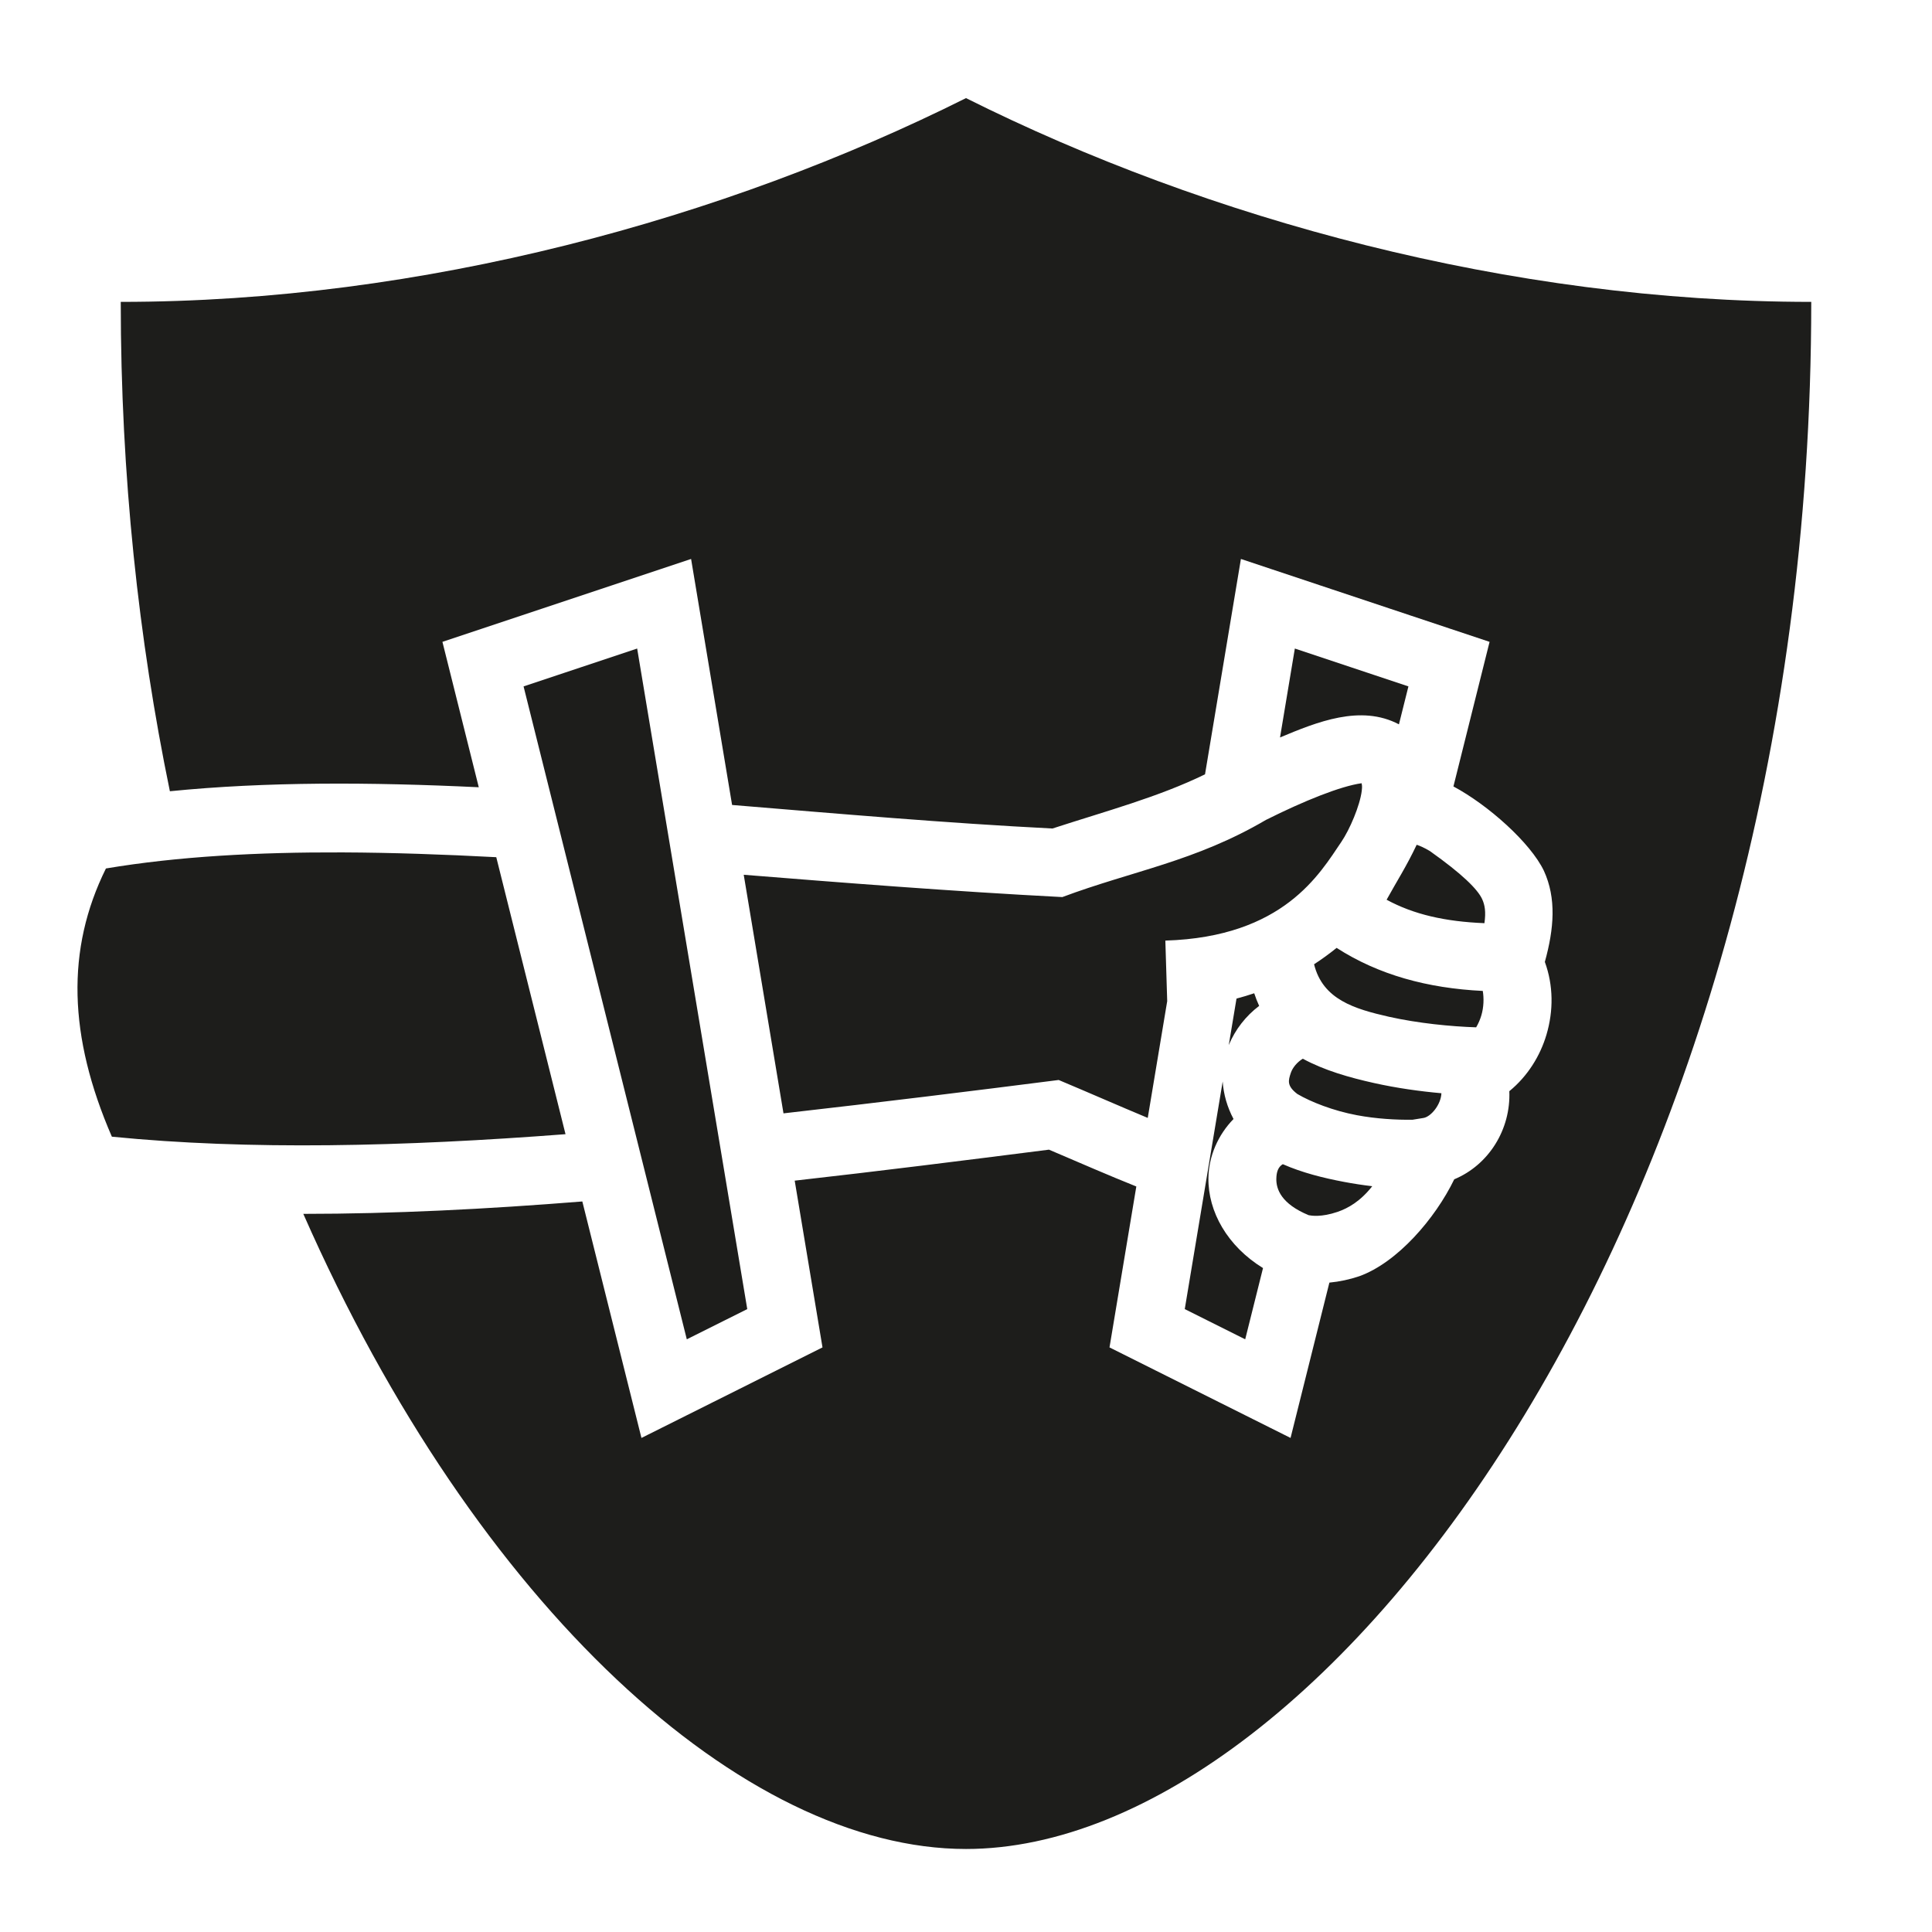
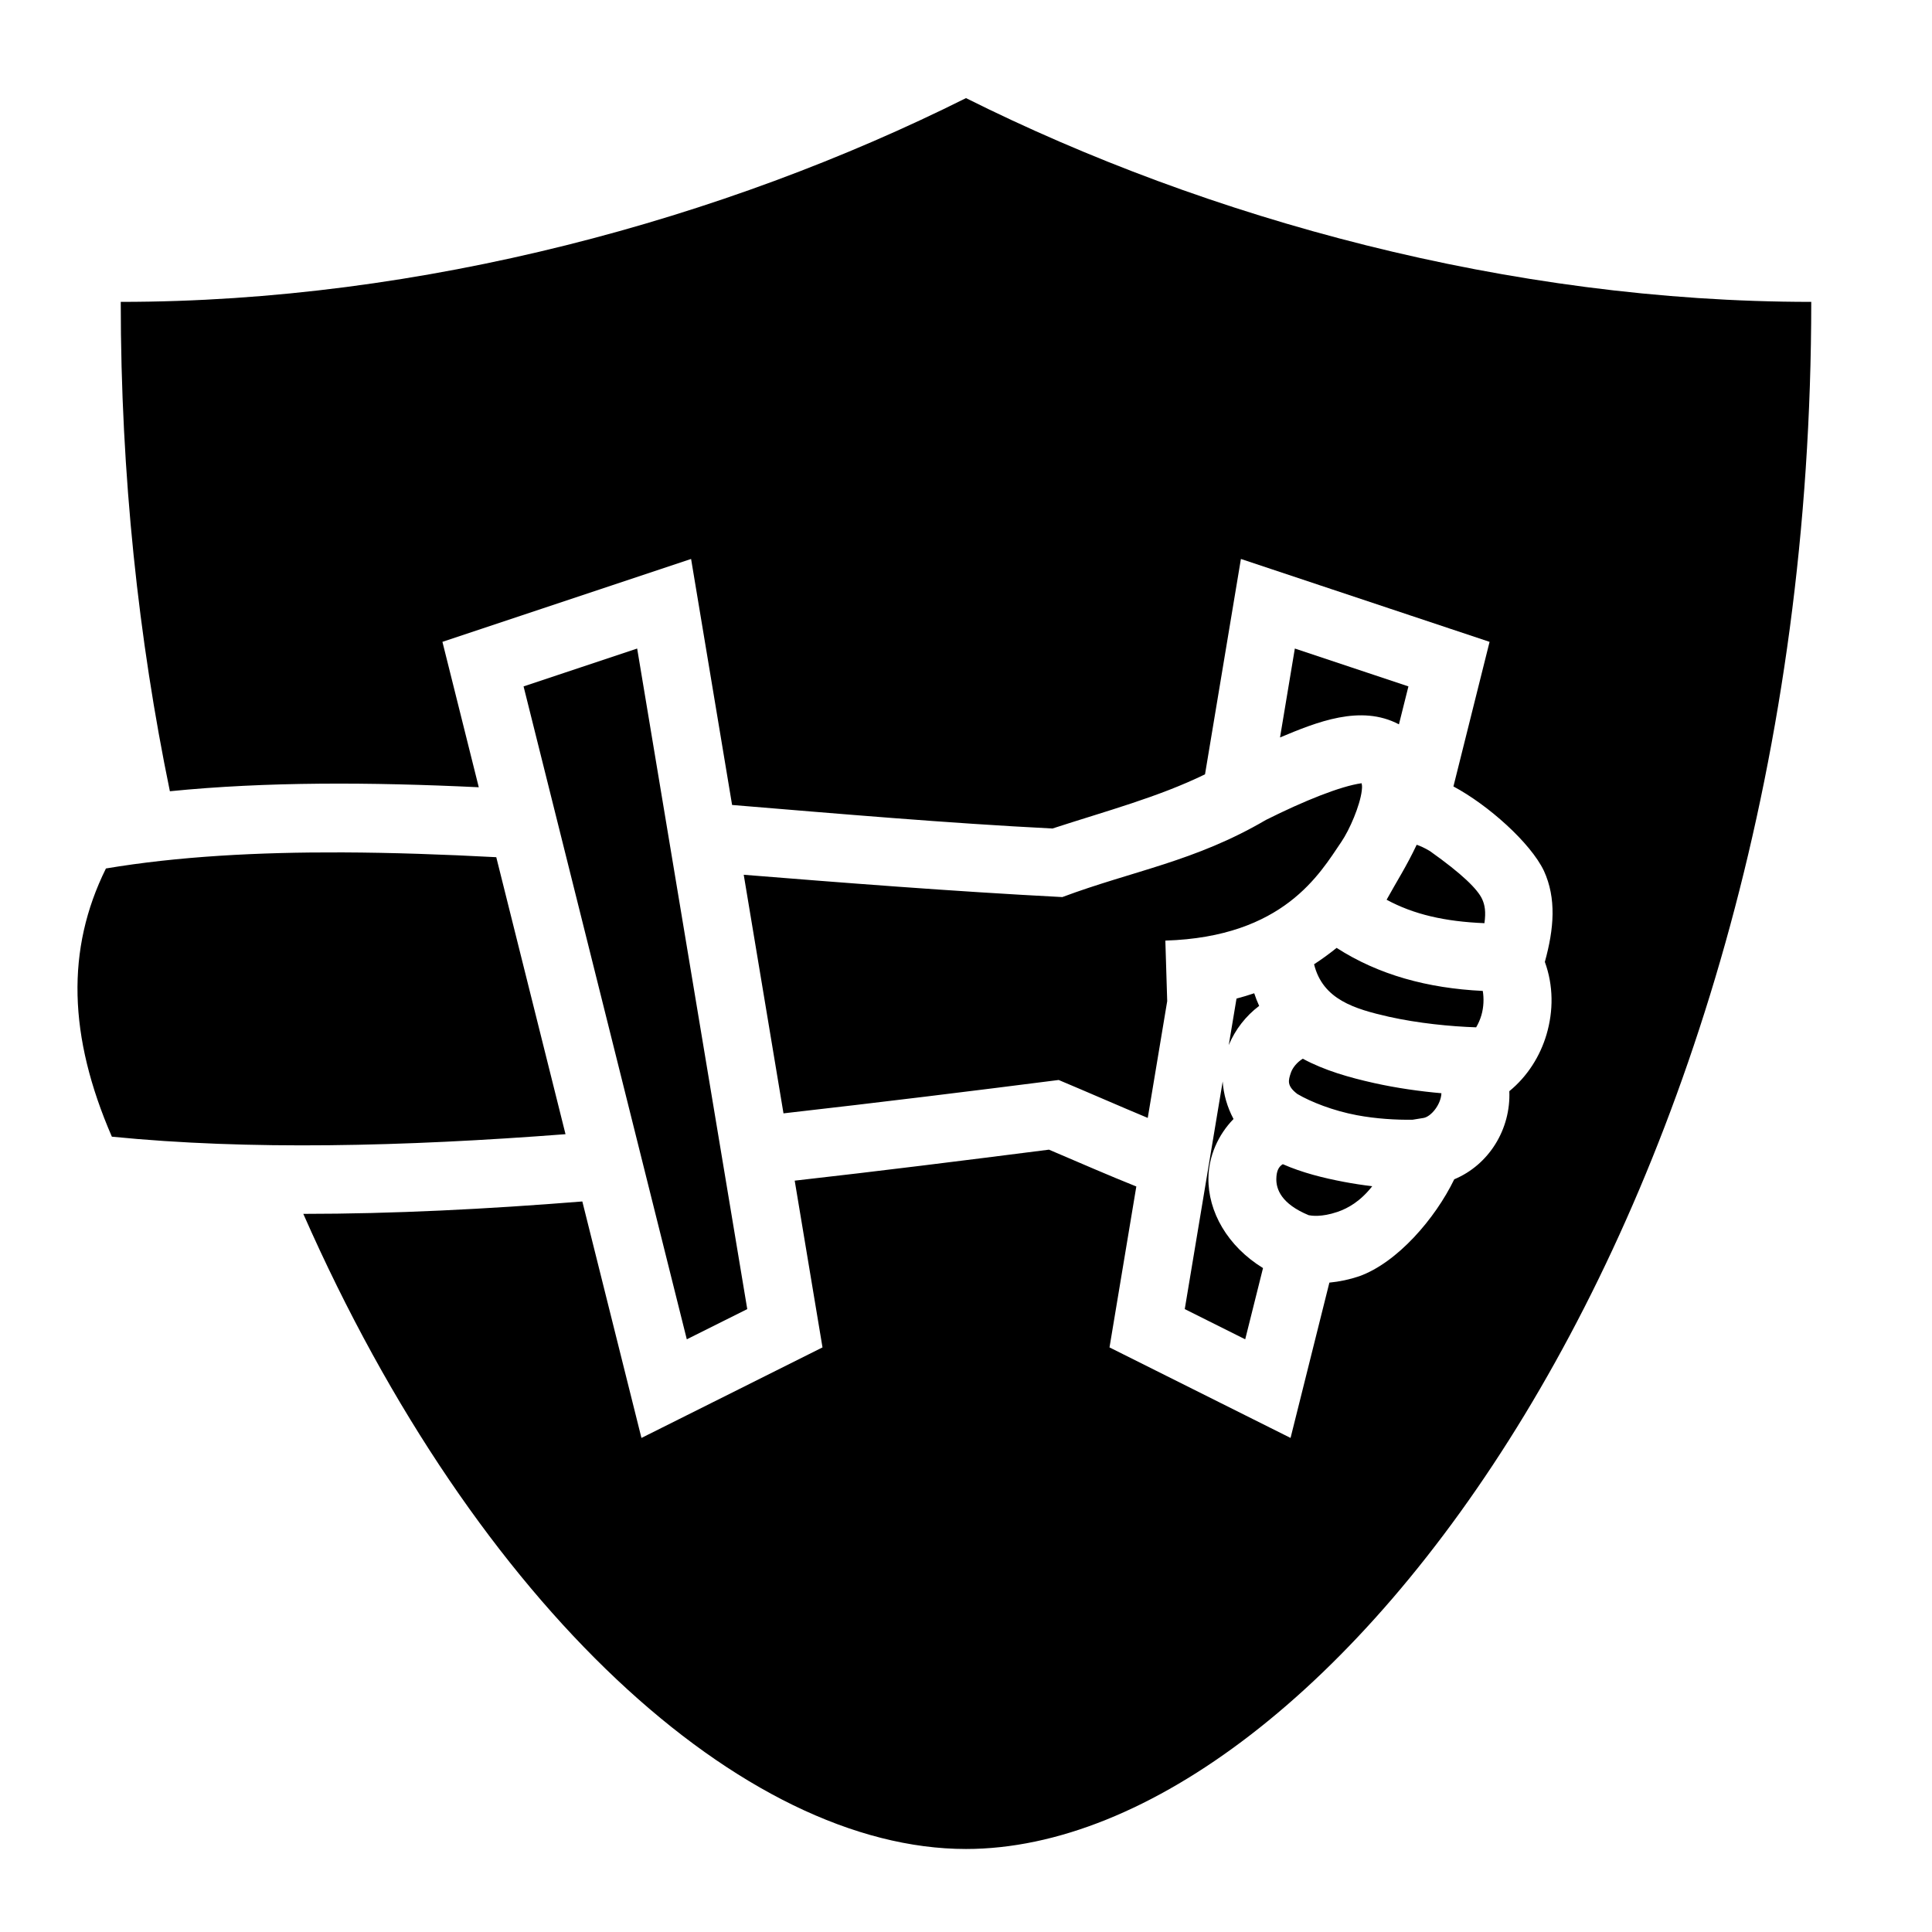
- <svg xmlns="http://www.w3.org/2000/svg" version="1.1" x="0px" y="0px" viewBox="0 0 512 512" style="enable-background:new 0 0 512 512;" xml:space="preserve">
-   <style type="text/css">.st0{fill:#1D1D1B;}</style>
-   <g id="Layer_1">
+ <svg xmlns="http://www.w3.org/2000/svg" version="1.1" viewBox="0 0 512 512">
+   <style>
+ 		.cls-1{fill:#999;}
+ 	</style>
+   <g id="shieldry">
    <path class="st0" d="M256,26C192,58,112,80,32,80c0,46.047,4.726,89.503,13.02,129.69,25.495-2.558,53.13-2.433,81.86-1.06l-7.61-30.446-2.022-8.086,65.898-21.967,10.866,65.194c28.32,2.336,56.907,4.82,84.9,6.238,14.357-4.67,28.073-8.33,40.43-14.36l7.78-46.682,1.732-10.39,65.898,21.968-9.578,38.316c9.207,4.926,20.403,14.91,23.97,22.346,3.352,7.302,2.696,15.333.256,24.154,2.27,6.21,2.31,12.947.43,19.287-1.65,5.57-4.95,10.974-9.844,14.974.41,10.106-5.414,19.52-14.597,23.353-5.045,10.42-15.085,22.05-25.146,25.678a35.325,35.325,0,0,1-7.943,1.7l-10.29,41.16-47.98-23.99,7.107-42.647c-7.178-2.867-14.753-6.176-23.147-9.758-22.506,2.868-45.05,5.7-67.385,8.213l7.366,44.193-47.98,23.99-15.668-62.668c-25.372,2.034-50.16,3.29-73.943,3.288C126.423,426.23,197.21,490,256,490c96,0,224-170,224-410-80,0-160-22-224-54zm-87.146,145.87l-30.102,10.034,43.258,173.028,16.02-8.008-29.176-175.055zm174.292,0l-3.927,23.562c9.757-4.082,21.374-8.826,31.514-3.473l2.514-10.058-30.102-10.033zm17.692,35.696c-5.508.754-15.244,4.655-25.35,9.72-18.843,11.052-35.297,13.47-53.963,20.448-29.314-1.518-59.264-3.89-84.43-5.912l10.538,63.23c25.773-2.928,50.59-5.99,72.93-8.845,8.035,3.372,16.415,7.06,23.603,10.05l5.156-30.943-.492-16.046c31.396-.965,40.955-17.8,46.625-26.14,2.25-3.306,4.94-9.64,5.424-13.554.162-1.32.03-1.567-.042-2.008zm14.598,16.305c-2.703,5.724-5.283,9.687-7.97,14.567,7.198,3.907,15.487,5.786,25.923,6.215.426-2.995.116-4.813-.605-6.382-1.195-2.604-5.27-6.648-13.826-12.715-1.51-.91-2.674-1.404-3.524-1.684zm-284.63,2.026c-22.55-.09-43.69,1.063-62.732,4.256-10.604,21.43-9.975,44.448,1.57,71.08,36.332,3.616,77.178,2.643,120.223-.662l-18.35-73.406c-13.955-.738-27.575-1.215-40.71-1.268zm263.41,25.303a71.374,71.374,0,0,1-5.972,4.34c2.293,9.34,10.7,11.83,19.822,13.91,7.76,1.73,16.358,2.576,23.13,2.802a14.133,14.133,0,0,0,1.376-3.166c.653-2.202.702-4.555.38-6.48-14.655-.713-27.626-4.258-38.737-11.407zm-21.835,12.025a73.26,73.26,0,0,1-4.694,1.41l-2.053,12.32a25.18,25.18,0,0,1,8.056-10.383,31.58,31.58,0,0,1-1.31-3.347zm12.872,17.345c-1.468.894-2.713,2.34-3.195,3.817-.638,1.953-1.09,3.368,1.755,5.533,3.645,2.138,9.51,4.437,15.745,5.613,5.123.967,10.54,1.276,14.804,1.205l2.876-.467c1.974-.318,4.624-3.515,4.752-6.553-5.69-.506-11.804-1.355-17.836-2.7-6.592-1.47-13.14-3.327-18.9-6.447zm-21.23,6.04l-10.05,60.314,16.018,8.008,4.72-18.88c-9.425-5.795-14.6-14.962-14.468-23.888.085-5.812,2.58-11.444,6.653-15.617-1.686-3.174-2.65-6.586-2.872-9.936zm15.933,21.91c-1.2.71-1.687,2-1.715,3.908-.04,2.678,1.262,6.588,8.574,9.61.664.133,3.335.59,7.618-.87,2.824-.963,6.072-2.797,9.226-6.81a108.078,108.078,0,0,1-7.44-1.137c-5.542-1.045-11.13-2.444-16.263-4.7z" />
  </g>
</svg>
